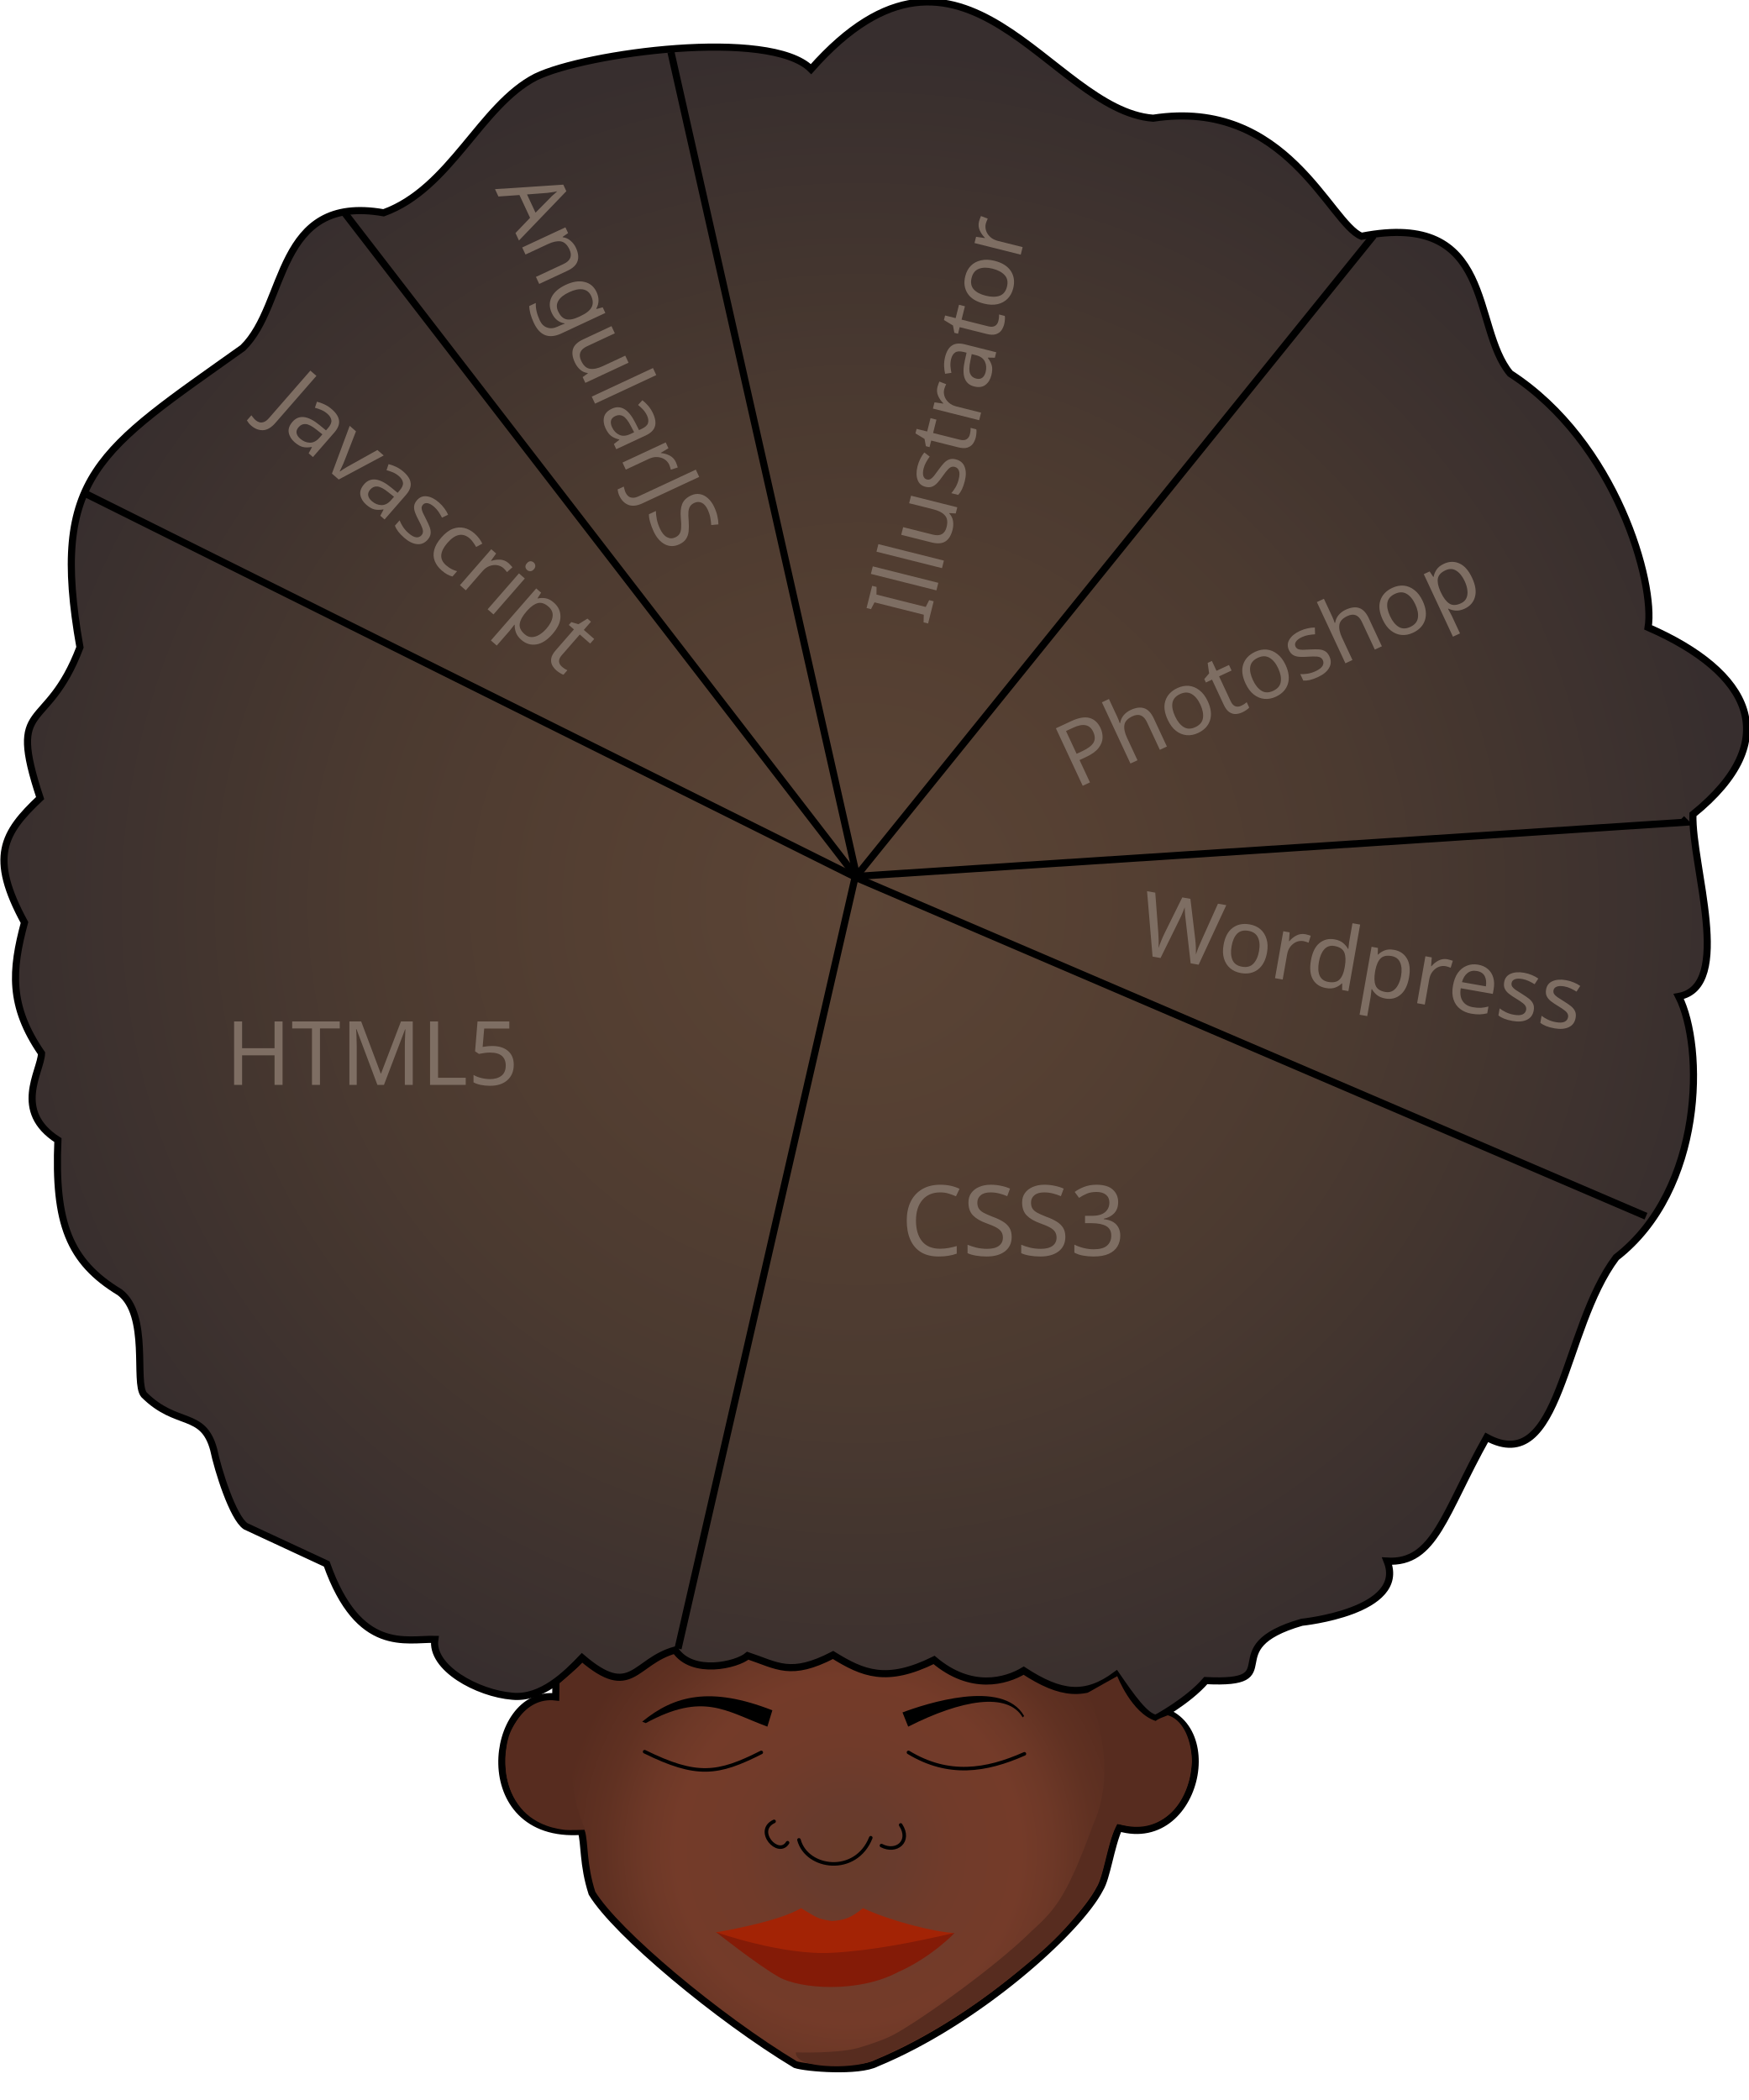
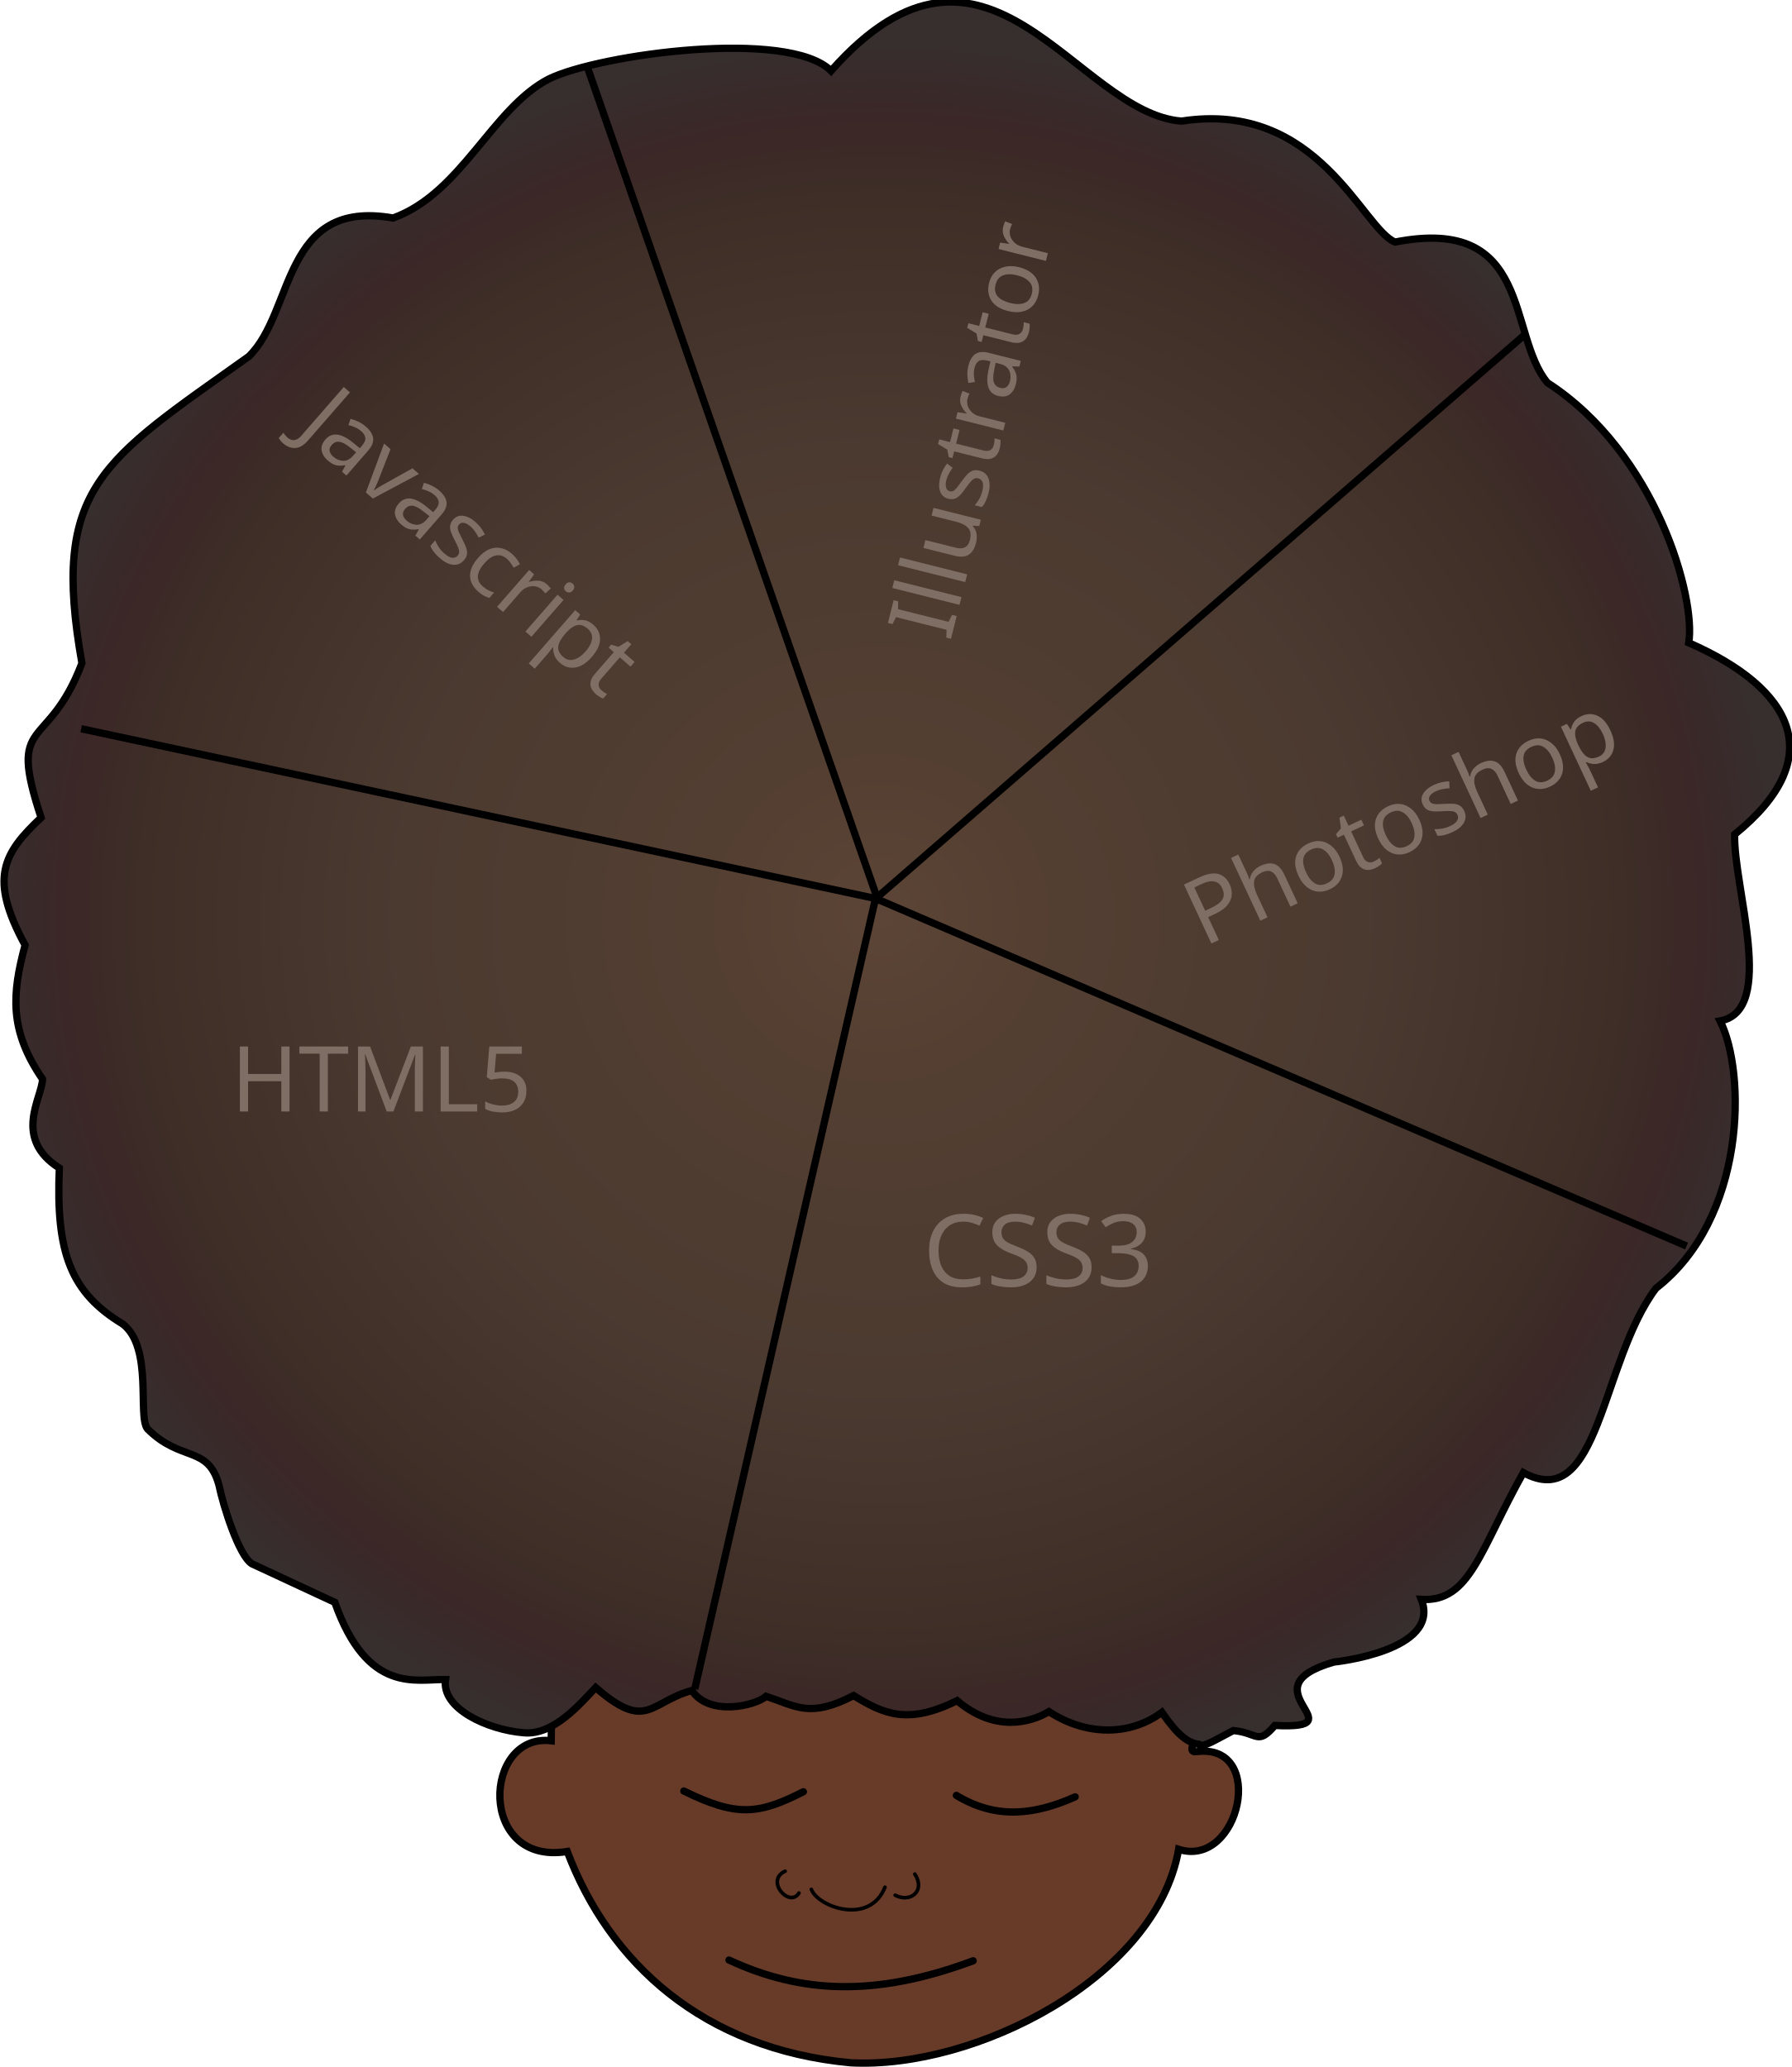
- <svg xmlns="http://www.w3.org/2000/svg" version="1.1" id="svg2" x="0px" y="0px" viewBox="0 0 245.9 295.3" style="enable-background:new 0 0 245.9 295.3;" xml:space="preserve">
+ <svg xmlns="http://www.w3.org/2000/svg" version="1.1" id="svg2" x="0px" y="0px" viewBox="0 0 245.9 283.7" style="enable-background:new 0 0 245.9 283.7;" xml:space="preserve">
  <style type="text/css">
- 	.st0{fill:url(#face_1_);stroke:#000000;}
+ 	.st0{fill:#683B29;stroke:#000000;}
	.st1{fill:url(#fro_1_);stroke:#000000;}
	.st2{fill:none;stroke:#000000;}
	.st3{fill:#7E6E63;}
- 	.st4{font-family:'Calibri';}
+ 	.st4{font-family:'ArialMT';}
	.st5{font-size:12.5px;}
	.st6{font-size:13.75px;}
- 	.st7{fill:none;stroke:#000000;stroke-width:0.5;stroke-linecap:round;stroke-linejoin:round;}
+ 	.st7{fill:none;stroke:#000000;stroke-linecap:round;stroke-linejoin:round;}
	.st8{fill:none;stroke:#000000;stroke-width:0.5;stroke-linecap:round;}
- 	.st9{fill:#A32305;}
- 	.st10{fill:#841B07;}
- 	.st11{fill:#572C1F;}
+ 	.st9{fill:none;stroke:#000000;stroke-linecap:round;}
</style>
  <g id="layer1" transform="translate(-68.55846,-688.1779)">
-     <radialGradient id="face_1_" cx="393.543" cy="-688.257" r="40.636" gradientTransform="matrix(1 0 0 -1 -205.6755 260.1779)" gradientUnits="userSpaceOnUse">
-       <stop offset="0" style="stop-color:#683B29" />
-       <stop offset="0.161" style="stop-color:#683B2D" />
-       <stop offset="0.369" style="stop-color:#713B2A" />
-       <stop offset="0.597" style="stop-color:#743B29" />
-       <stop offset="0.706" style="stop-color:#6D3827" />
-       <stop offset="0.847" style="stop-color:#603122" />
-       <stop offset="1" style="stop-color:#572C1F" />
-     </radialGradient>
-     <path id="face" class="st0" d="M229.1,921c0.8,0.6-1.1,5.3-0.4,7.4   c12.7-0.9,8.9,20.2-2.8,16.8c-1.2,2.7-1.7,7-2.7,8.6c-3,5.8-17.1,18.6-31.4,24.5c-2.5,1.3-9.9,0.7-11.4,0.2   c-10.8-6.5-25.2-18.5-28.6-24.1c-1.3-4-1-7.1-1.5-8.7c-15.6,1.1-13-20-3.6-18.9c0,0,0.1-6.1,0.1-8.8" />
-     <radialGradient id="fro_1_" cx="463.737" cy="2314.999" r="123.498" gradientTransform="matrix(1 0 0 0.9762 -274.2339 -1444.607)" gradientUnits="userSpaceOnUse">
+     <path id="face" class="st0" d="M233.1,921.2   c3.8,0.7-2.9,7.7-0.4,7.4c9.8-1.3,6,16.1-2.4,13.4c-3.1,17.7-28,30.2-45,29.3c-20.3-1.9-33.1-13.7-38.9-29   c-12.3,2-11.6-16.3-2.2-15.2c0,0,0.1-6.1,0.1-8.8" />
+     <radialGradient id="fro_1_" cx="258.062" cy="156.495" r="122.945" gradientTransform="matrix(1 0 0 -0.9762 -68.5585 966.9756)" gradientUnits="userSpaceOnUse">
      <stop offset="0" style="stop-color:#5C4536" />
-       <stop offset="0.313" style="stop-color:#543F32" />
-       <stop offset="0.576" style="stop-color:#4B3A30" />
+       <stop offset="0.167" style="stop-color:#543F32" />
+       <stop offset="0.538" style="stop-color:#4B3A30" />
+       <stop offset="0.826" style="stop-color:#3E2E27" />
+       <stop offset="0.916" style="stop-color:#3B2727" />
      <stop offset="1" style="stop-color:#372E2E" />
    </radialGradient>
-     <path id="fro" class="st1" d="   M231.1,929.8c-1.5-0.2-3.4-2.9-5.6-6.1c-4.3,3.2-7.8,2.8-13-0.6c-2.5,1.5-7.4,2.9-12.6-1.5c-6.7,3.3-10,1.9-14.2-0.7   c-6,3.1-7.8,1.5-12,0.1c-1.5,1.3-7.8,2.8-10.2-0.8c-5.8,1.6-6.1,7.1-13.1,1.1c-2.2,2.3-5.7,5.8-9.8,5.4c-4.9-0.4-11.5-4-10.9-8   c-4-0.1-10.7,2.1-15.2-10.6l-11.4-5.3c-1.8-1.2-3.9-7.9-4.5-10.8c-1.5-5.5-5.2-3.1-9.8-7.7c-1.4-1.7,0.8-11.2-3.4-14.4   c-7.1-4.3-9.2-9.7-8.7-21.4c-6.4-4.1-2.4-9.6-2.3-12.2c-4.6-6.7-4.2-11.7-2.4-18.4c-5-9.2-3-12.6,2.2-17.5   c-4.7-14.2,0.9-8.8,5.6-21.2c-4.3-24.2,2.7-27.7,22.9-42.1c6.3-6.1,4.5-21.7,19.8-19c9.4-3.4,13.6-15.1,21.4-19.1   c7-3.4,32.9-6.9,38.7-1.1c21.5-24.3,33.6,5.8,48.1,6.9c18.8-2.9,24.8,14.8,29.3,16.6c18.9-3.7,15.4,12.7,20.9,19.3   c15,9.7,20.4,29.6,19.4,35.7c14.4,6.3,19.3,15.8,6.3,26.3c-0.2,7.2,5.8,24.2-2,25.6c3.6,7.1,3.6,27.1-8.8,36.7   c-7.6,10.1-7.7,31-18.2,25.3c-6,10.7-7.3,17.8-14,17.4c2.8,7.1-12,8.6-12,8.6c-12.5,3.6-1.5,8.8-13.5,8.2   C235.6,927.4,231.1,929.8,231.1,929.8z" />
-     <path id="path4145" class="st2" d="M80.8,757.7l108,53.8L163.9,920" />
-     <path id="path4147" class="st2" d="M189.2,812.2l-26.3-116.7" />
-     <path id="path4149" class="st2" d="M189.2,811.1l72.5-89.8" />
-     <path id="path4151" class="st2" d="M189.1,811.4l116.4-7.6l-0.5-0.5" />
+     <path id="fro" class="st1" d="   M233.1,927.6c-1.5-0.2-2.9-1.2-5.1-4.4c-4.3,3.2-10.3,3.3-15.5-0.1c-2.5,1.5-7.4,2.9-12.6-1.5c-6.7,3.3-10,1.9-14.2-0.7   c-6,3.1-7.8,1.5-12,0.1c-1.5,1.3-7.8,2.8-10.2-0.8c-5.8,1.6-6.2,5.7-13.2-0.4c-2.2,2.3-5.8,6.6-9.9,6.2c-4.9-0.4-11.3-3.3-10.7-7.3   c-4-0.1-10.7,2.1-15.2-10.6l-11.4-5.3c-1.8-1.2-3.9-7.9-4.5-10.8c-1.5-5.5-5.2-3.1-9.8-7.7c-1.4-1.7,0.8-11.2-3.4-14.4   c-7.1-4.3-9.2-9.7-8.7-21.4c-6.4-4.1-2.4-9.6-2.3-12.2c-4.6-6.7-4.2-11.7-2.4-18.4c-5-9.2-3-12.6,2.2-17.5   c-4.7-14.2,0.9-8.8,5.6-21.2c-4.3-24.2,2.7-27.7,22.9-42.1c6.3-6.1,4.5-21.7,19.8-19c9.4-3.4,13.6-15.1,21.4-19.1   c7-3.4,32.9-6.9,38.7-1.1c21.5-24.3,33.6,5.8,48.1,6.9c18.8-2.9,24.8,14.8,29.3,16.6c18.9-3.7,15.4,12.7,20.9,19.3   c15,9.7,20.4,29.6,19.4,35.7c14.4,6.3,19.3,15.8,6.3,26.3c-0.2,7.2,5.8,24.2-2,25.6c3.6,7.1,3.6,27.1-8.8,36.7   c-7.6,10.1-7.7,31-18.2,25.3c-6,10.7-7.3,17.8-14,17.4c2.8,7.1-12,8.6-12,8.6c-12.5,3.6,3.8,9.3-8.1,8.7c-2.4,2.8-2.3,1-5.7,0.7   C235.1,927.1,233.6,928.1,233.1,927.6L233.1,927.6z" />
+     <path id="path4145" class="st2" d="M79.7,788.2l109,23.3L163.9,920" />
+     <path id="path4147" class="st2" d="M189.2,812.2l-40-114.7" />
+     <path id="path4149" class="st2" d="M189.2,811.1l88.5-76.9" />
    <path id="path4153" class="st2" d="M189.2,811.7L300,859.2" />
-     <text transform="matrix(1 0 0 1 100.2574 840.7353)" class="st3 st4 st5">HTML5</text>
-     <text transform="matrix(1 0 0 1 195.2117 864.7264)" class="st3 st4 st6">CSS3</text>
-     <text transform="matrix(0.7538 0.6571 -0.6571 0.7538 105.4647 746.2601)" class="st3 st4 st5">Javascript</text>
-     <text transform="matrix(0.2436 -0.9699 0.9699 0.2436 198.937 776.3362)" class="st3 st4 st5">Illustrator</text>
-     <text transform="matrix(0.9063 -0.4226 0.4226 0.9063 219.6928 799.1895)" class="st3 st4 st5">Photoshop</text>
-     <text transform="matrix(0.9848 0.1736 -0.1736 0.9848 228.1426 822.256)" class="st3 st4 st5">Wordpress</text>
-     <path id="rightEye" class="st7" d="M159.2,934.5   c7.3,3.6,10.3,3.2,16.4,0.1" />
-     <path id="leftEye" class="st7" d="M196.3,934.6   c5.6,3.4,10.9,2.6,16.3,0.2" />
-     <path id="nose" class="st8" d="M177.4,944.3c-2.8,1.3,0.6,5.1,1.9,3    M180.9,946.9c1.1,4.1,8,5,10.1-0.3 M192.5,947.7c2.1,1.1,4.2-0.6,2.7-2.9" />
-     <path id="mouth_2_" class="st9" d="M169.2,959.9   c11.9,5.1,23.3,2.9,33.5,0.1c-3-0.2-8.9-1.7-12.8-3.5c-1.6,1.3-2.5,1.7-4.4,1.8c-2.1-0.3-2.1-0.5-4.3-1.8   C177.9,958.5,169.2,959.9,169.2,959.9z" />
-     <path id="path4203" class="st2" d="M188.6,811L117,718.1" />
-     <text transform="matrix(0.4226 0.9063 -0.9063 0.4226 138.1609 714.7759)" class="st3 st4 st5">AngularJS</text>
+     <text transform="matrix(1 0 0 1 100.2576 840.7352)" class="st3 st4 st5">HTML5</text>
+     <text transform="matrix(1 0 0 1 195.212 864.7263)" class="st3 st4 st6">CSS3</text>
+     <text transform="matrix(0.7538 0.6571 -0.6571 0.7538 109 747.26)" class="st3 st4 st5">Javascript</text>
+     <text transform="matrix(0.2436 -0.9699 0.9699 0.2436 198.9373 776.3368)" class="st3 st4 st5">Illustrator</text>
+     <text transform="matrix(0.9063 -0.4226 0.4226 0.9063 233.6932 818.1896)" class="st3 st4 st5">Photoshop</text>
+     <path id="rightEye" class="st7" d="M162.4,934   c7.3,3.6,10.3,3.2,16.4,0.1" />
+     <path id="leftEye" class="st7" d="M199.8,934.6   c5.6,3.4,10.9,2.6,16.3,0.2" />
+     <path id="nose" class="st8" d="M176.3,945c-2.8,1.3,0.6,5.1,1.9,3    M179.9,947.5c0.9,2.4,8,5,10.1-0.3 M191.4,948.3c2.1,1.1,4.2-0.6,2.7-2.9" />
+     <path id="mouth" class="st9" d="M168.6,957.2c9.9,4.6,20.1,5.1,33.5,0.1   " />
+     <path id="path4203_2_" class="st2" d="M117,718.1" />
+     <path id="path4203_1_" class="st2" d="M188.6,811" />
  </g>
-   <path class="st10" d="M100.7,271.7c0,0,9.3,3.3,16.3,2.9c5.6-0.3,11.6-1.5,17.2-2.8c0.2-0.1-3.3,3.5-7.9,5.5  c-5.6,3-13.8,2.4-16.8,0.7S100.7,271.7,100.7,271.7z" />
-   <g>
-     <path d="M143.8,241.5c-2.1-3.6-8.6-2.5-16.1,1.3l-0.8-2c3.2-1.2,14.1-4.8,17.1,0.5L143.8,241.5z" />
-   </g>
-   <g>
-     <path d="M90.8,242.3l-0.5-0.2c4.5-3.7,9.6-5,18.3-1.6l-0.7,2.3C102,240.6,98.9,237.9,90.8,242.3z" />
-   </g>
-   <path class="st11" d="M153,238c0.3,0.7,4.5,10.3,0.7,18.6c-3.5,9.5-5,11.7-8.6,14.9c-5,5-15.8,12.7-19.6,14.7  c-1.4,0.7-3.2,1.3-4.9,1.8c-3,0.8-8.7,0.6-8.7,0.6c0,0.5,0.2,1.6,4.1,1.9c2.4,0.2,5.1-0.1,6.4-0.6c0.4-0.2,9.3-3.6,18.6-11  c4.9-3.8,9.7-7.7,13.3-13.8c1.1-2.4,1.3-5.9,2.8-8.6c1.8,0.3,3.4,0.6,5.6-0.3c2.3-1,4.5-3.5,4.9-8.5c-0.1-3.7-1.6-6-3.4-6.5  c-0.7,0.3-1.2,0.4-1.7,0.8c-3.4-1.1-5.4-6.3-5.4-6.3S153.5,237.7,153,238z" />
-   <path class="st11" d="M81.9,233.9l-3.2,2.8v2.6c0,0-3.1-0.8-5.4,1.9c-2,2.3-2,4-2.2,5.3c-0.1,1.8-0.1,5,2.1,7.7s5.5,3,6.1,3.1  s3,0,3,0C80.1,252.3,79.4,246.4,81.9,233.9z" />
</svg>
